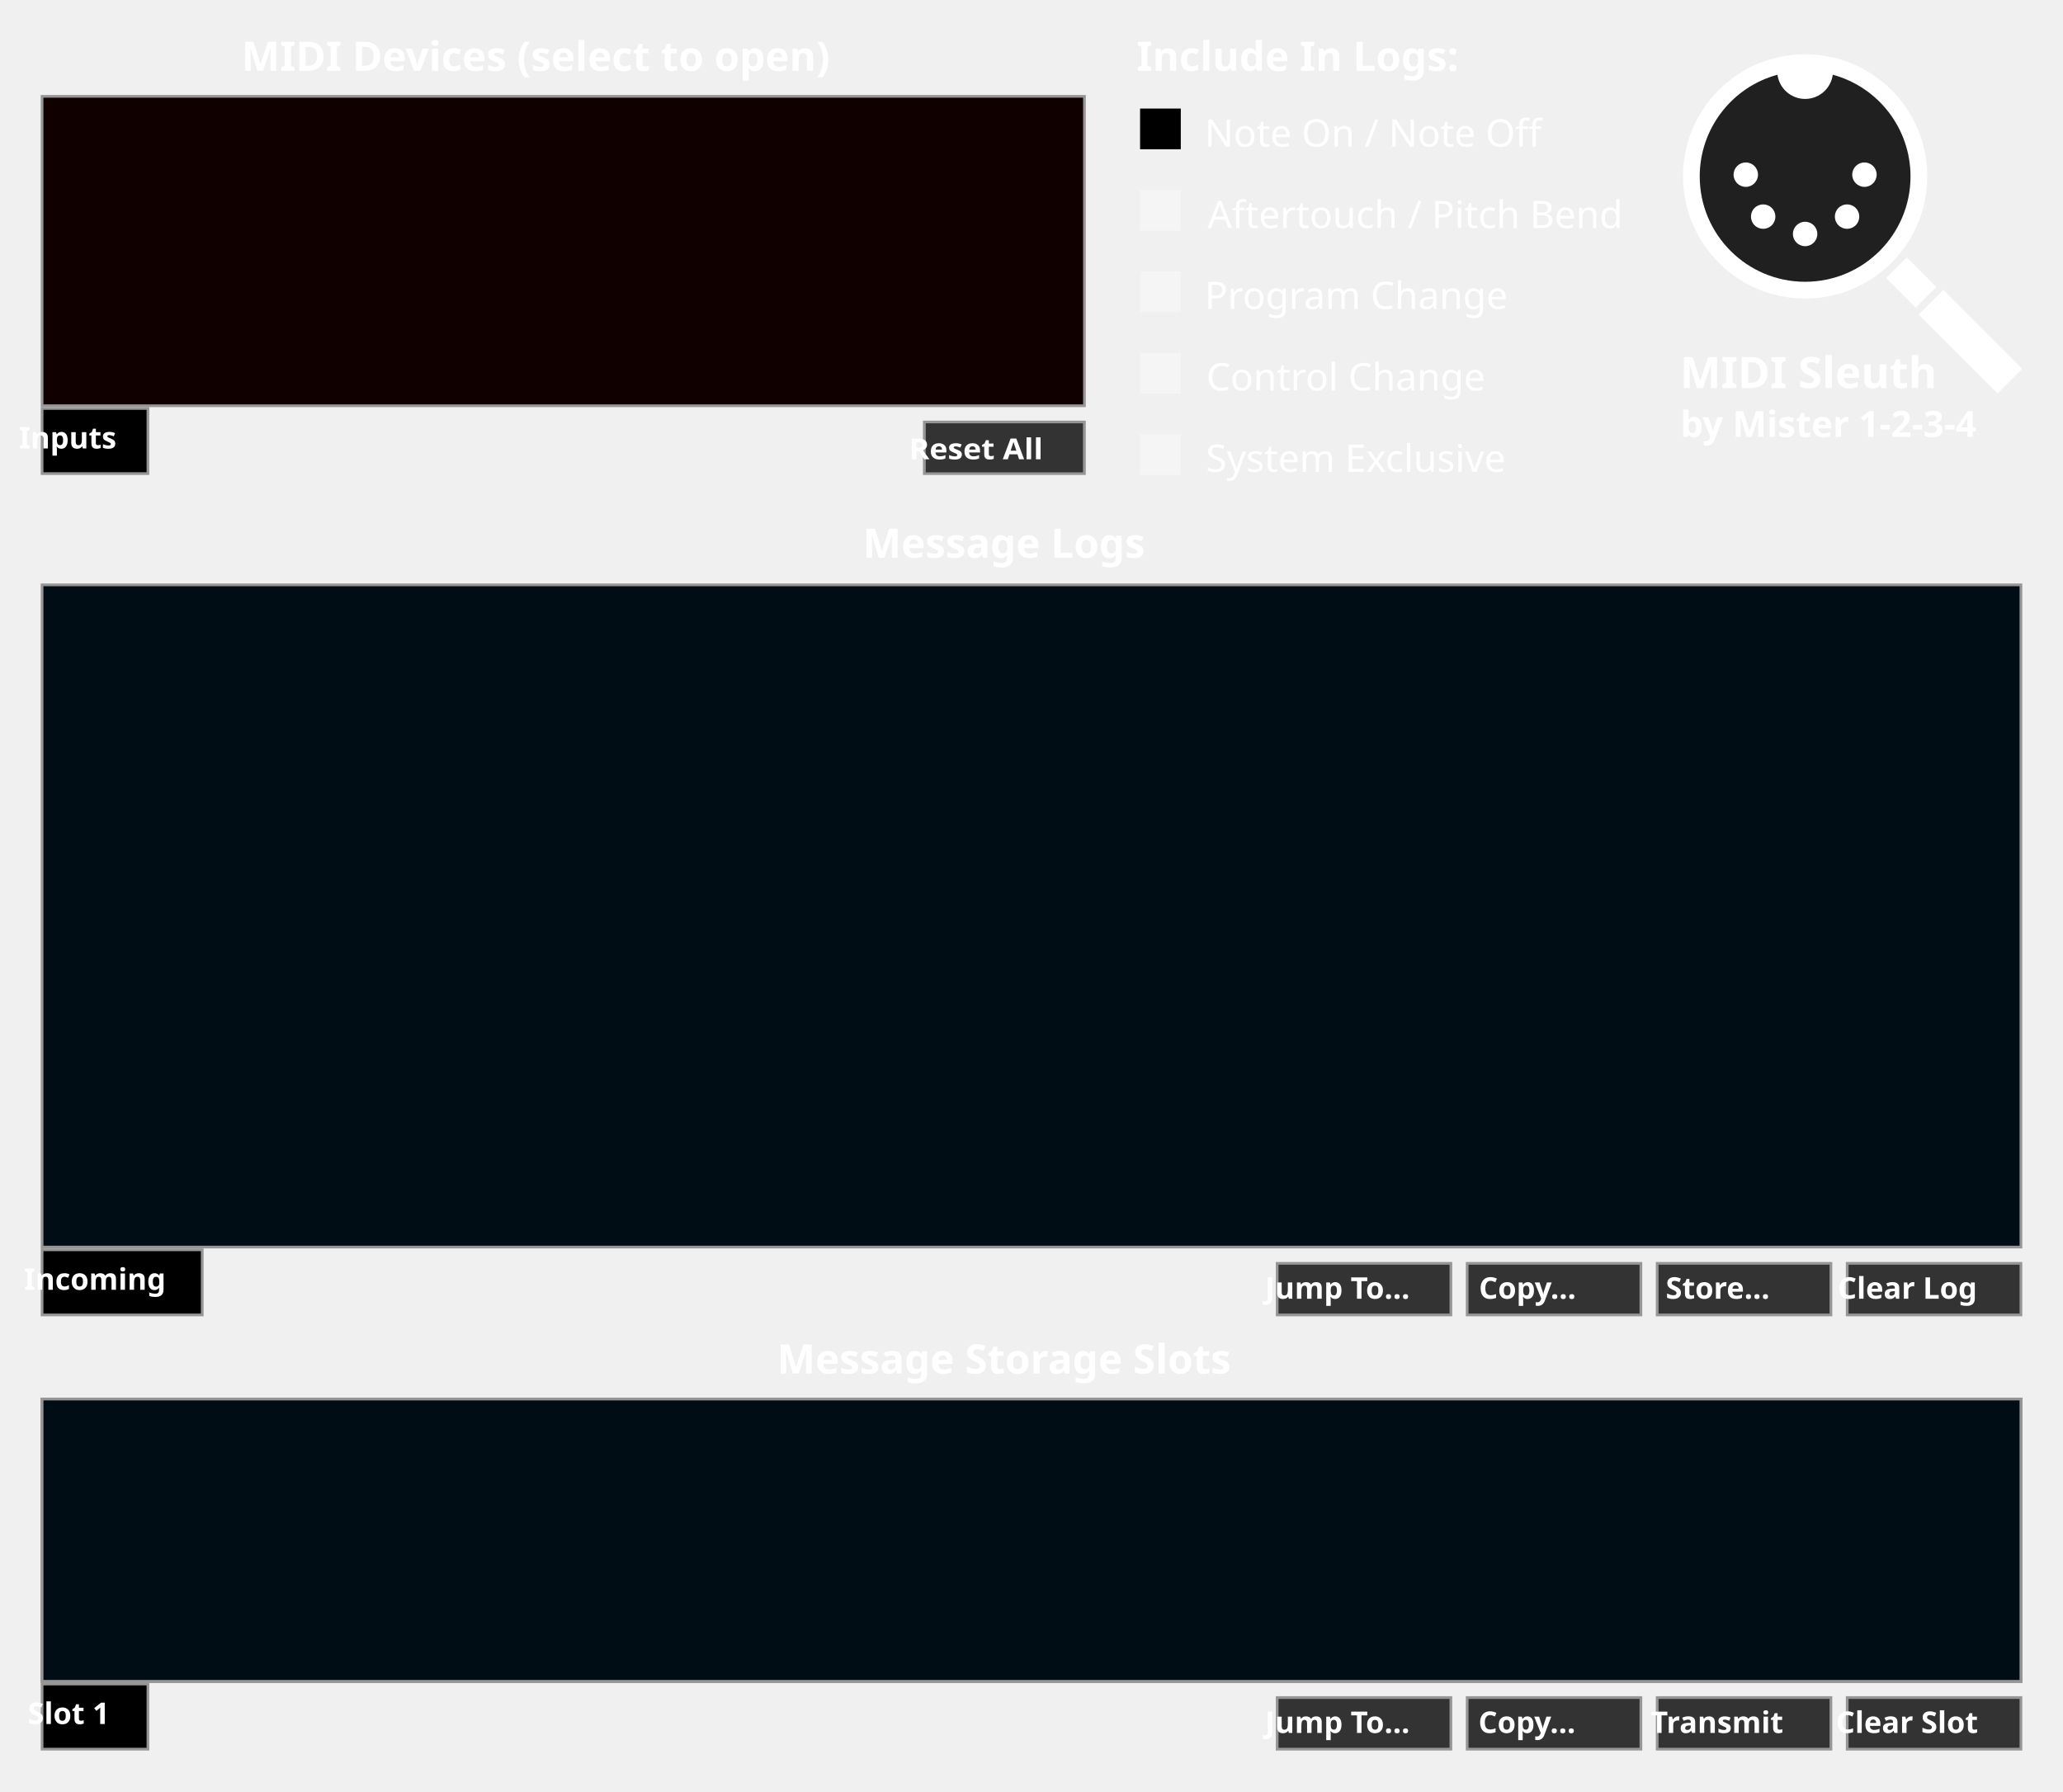
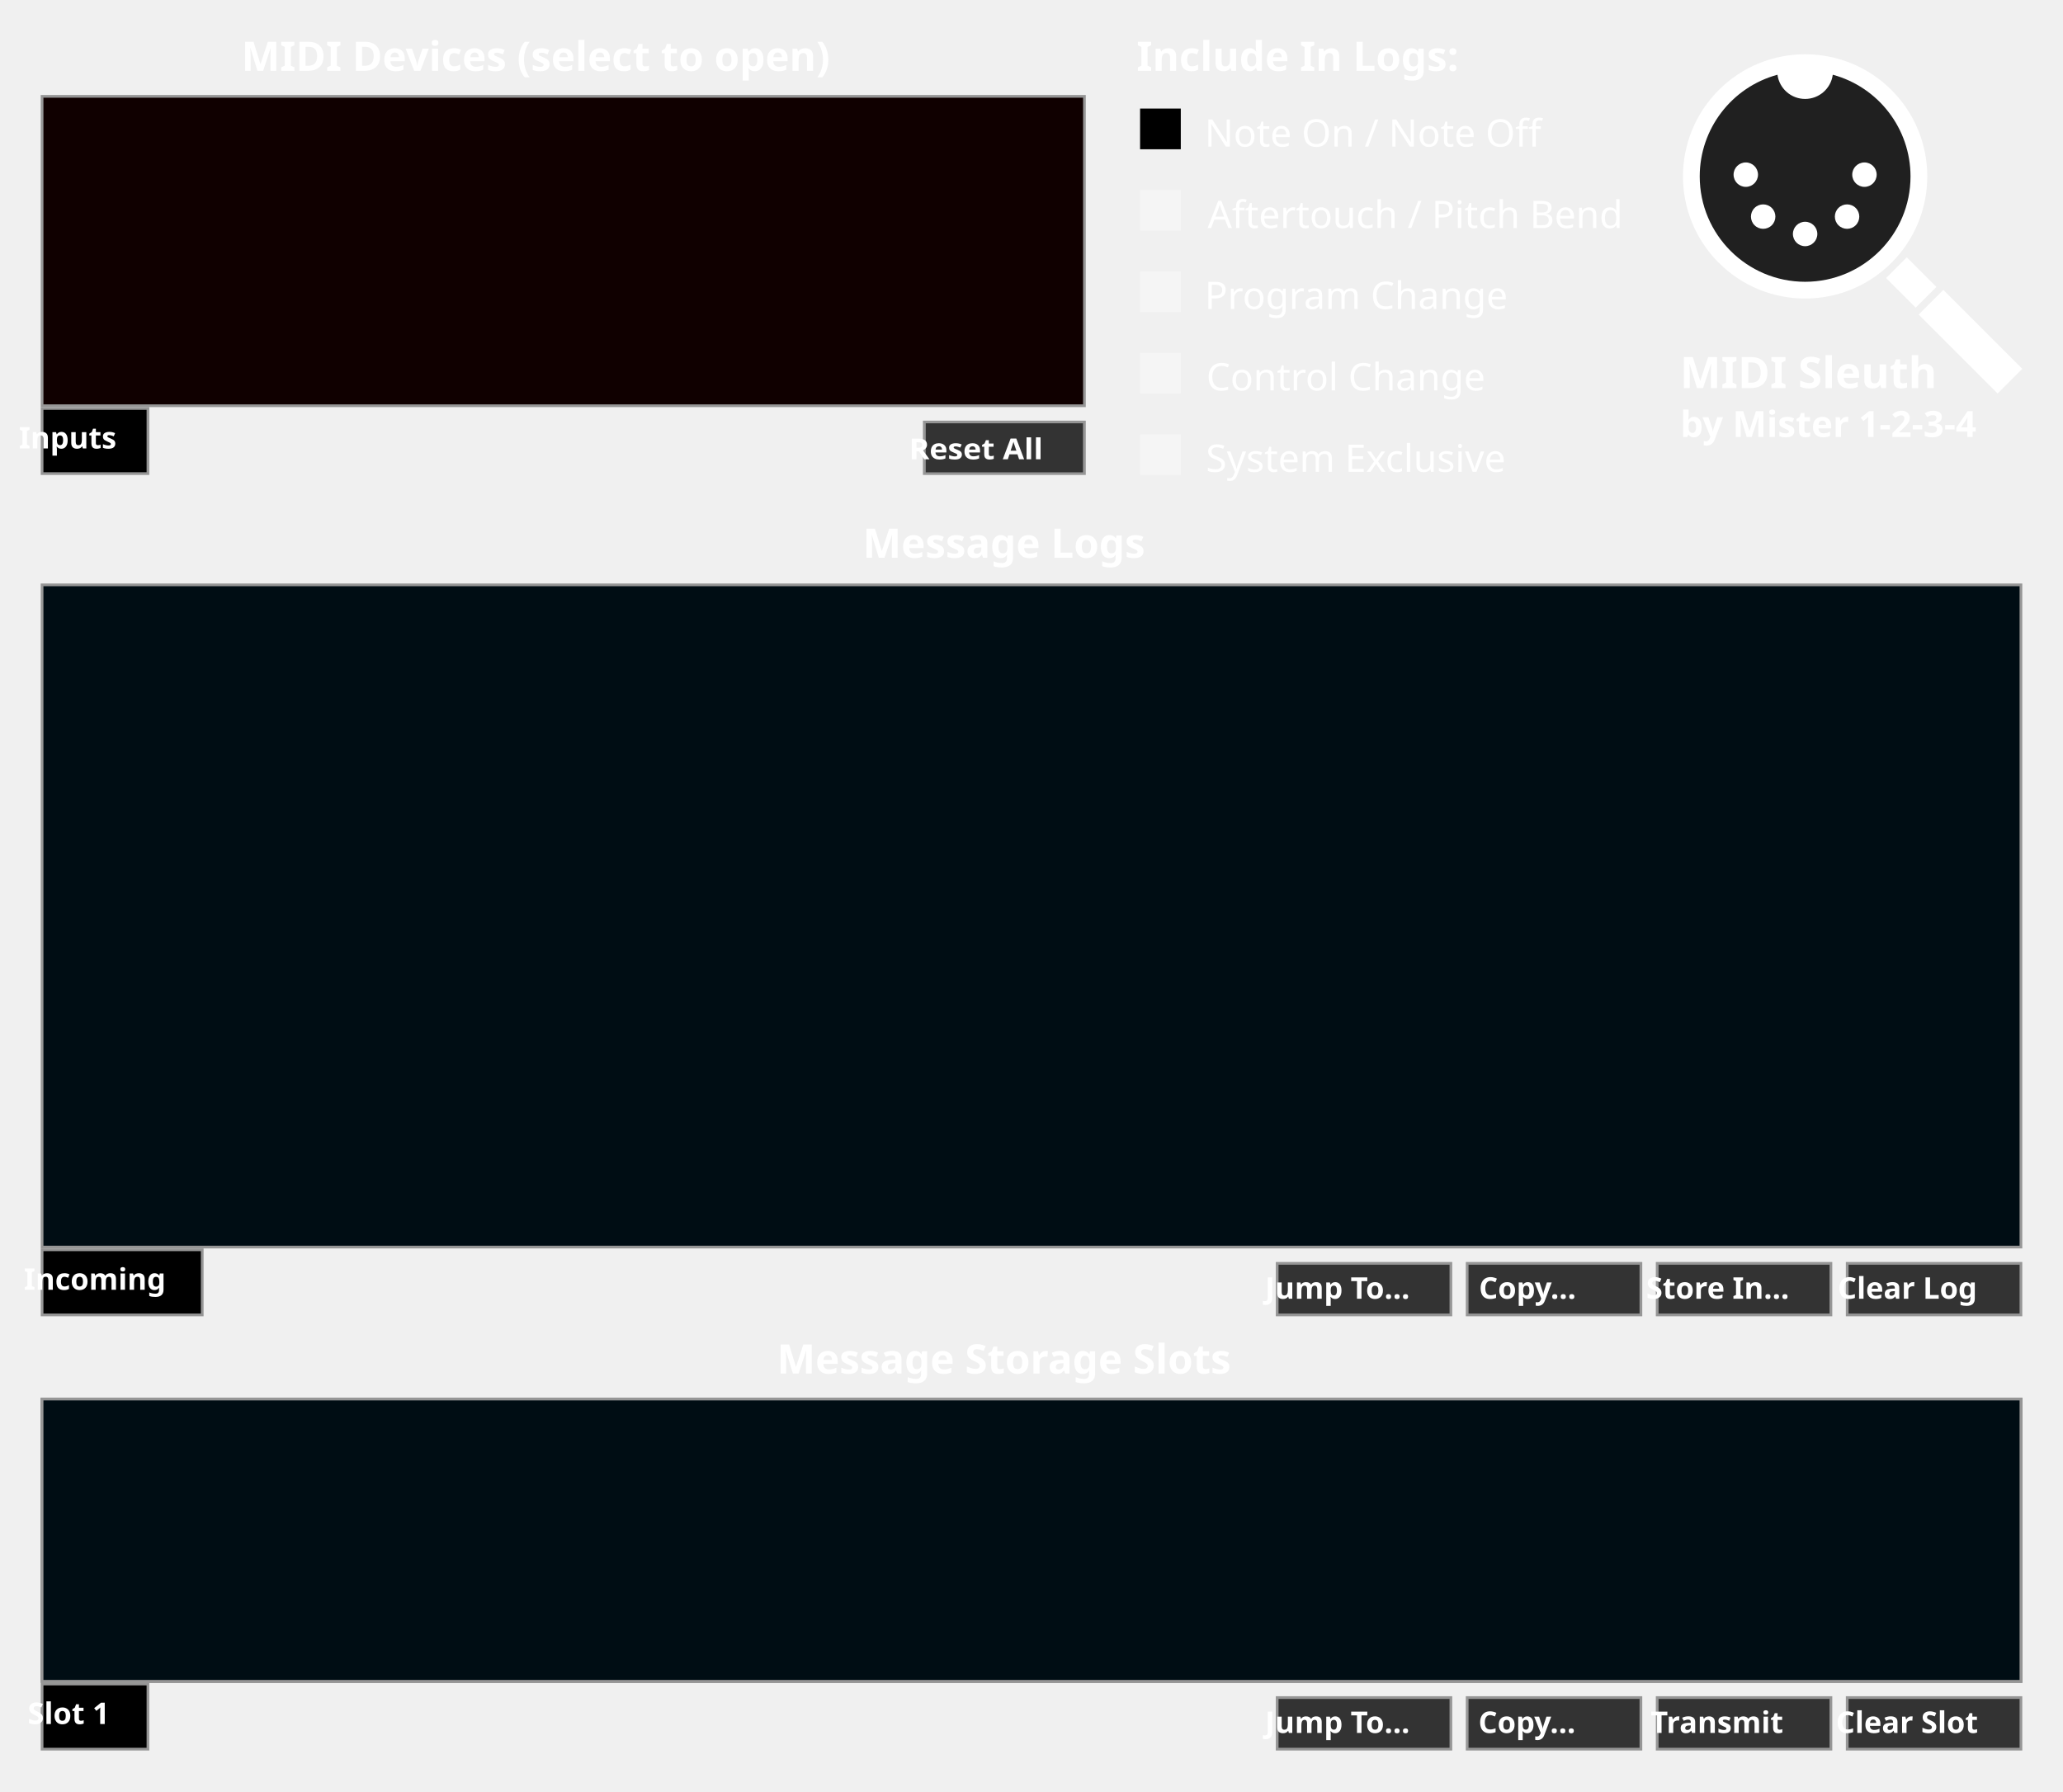
<svg xmlns="http://www.w3.org/2000/svg" width="760" height="660" viewBox="0 0 760 660" version="1.1" id="svg5">
  <defs id="defs2" />
  <g id="layer1">
    <g id="g11" transform="translate(659,-8.076478)">
      <rect style="fill:#333333;fill-opacity:1;stroke:#969696;stroke-width:1;stroke-dasharray:none;stroke-opacity:1;paint-order:normal" id="rect11" width="64" height="19" x="21.5" y="633.576" />
      <text xml:space="preserve" style="font-style:normal;font-variant:normal;font-weight:600;font-stretch:normal;font-size:11px;font-family:'Segoe UI';-inkscape-font-specification:'Segoe UI Semi-Bold';font-variant-ligatures:normal;font-variant-caps:normal;font-variant-numeric:normal;font-variant-east-asian:normal;text-align:center;text-anchor:middle;fill:#ffffff;fill-opacity:1;stroke:none;stroke-width:1;stroke-dasharray:none;paint-order:normal" x="53.538" y="646.606" id="text11">
        <tspan id="tspan11" x="53.538" y="646.606" style="font-style:normal;font-variant:normal;font-weight:600;font-stretch:normal;font-size:11px;font-family:'Segoe UI';-inkscape-font-specification:'Segoe UI Semi-Bold';font-variant-ligatures:normal;font-variant-caps:normal;font-variant-numeric:normal;font-variant-east-asian:normal;stroke-width:1">Clear Slot</tspan>
      </text>
    </g>
    <g id="g7" transform="translate(584,-8.076478)">
      <rect style="fill:#333333;fill-opacity:1;stroke:#969696;stroke-width:1;stroke-dasharray:none;stroke-opacity:1;paint-order:normal" id="rect6" width="64" height="19" x="26.5" y="633.576" />
      <text xml:space="preserve" style="font-style:normal;font-variant:normal;font-weight:600;font-stretch:normal;font-size:11px;font-family:'Segoe UI';-inkscape-font-specification:'Segoe UI Semi-Bold';font-variant-ligatures:normal;font-variant-caps:normal;font-variant-numeric:normal;font-variant-east-asian:normal;text-align:center;text-anchor:middle;fill:#ffffff;fill-opacity:1;stroke:none;stroke-width:1;stroke-dasharray:none;paint-order:normal" x="58.538" y="646.606" id="text7">
        <tspan id="tspan7" x="58.538" y="646.606" style="font-style:normal;font-variant:normal;font-weight:600;font-stretch:normal;font-size:11px;font-family:'Segoe UI';-inkscape-font-specification:'Segoe UI Semi-Bold';font-variant-ligatures:normal;font-variant-caps:normal;font-variant-numeric:normal;font-variant-east-asian:normal;stroke-width:1">Transmit</tspan>
      </text>
    </g>
    <g id="g18" transform="translate(514,-8.076478)">
      <rect style="fill:#333333;fill-opacity:1;stroke:#969696;stroke-width:1;stroke-dasharray:none;stroke-opacity:1;paint-order:normal" id="rect18" width="64" height="19" x="26.5" y="633.576" />
      <text xml:space="preserve" style="font-style:normal;font-variant:normal;font-weight:600;font-stretch:normal;font-size:11px;font-family:'Segoe UI';-inkscape-font-specification:'Segoe UI Semi-Bold';font-variant-ligatures:normal;font-variant-caps:normal;font-variant-numeric:normal;font-variant-east-asian:normal;text-align:center;text-anchor:middle;fill:#ffffff;fill-opacity:1;stroke:none;stroke-width:1;stroke-dasharray:none;paint-order:normal" x="58.538" y="646.606" id="text18">
        <tspan id="tspan18" x="58.538" y="646.606" style="font-style:normal;font-variant:normal;font-weight:600;font-stretch:normal;font-size:11px;font-family:'Segoe UI';-inkscape-font-specification:'Segoe UI Semi-Bold';font-variant-ligatures:normal;font-variant-caps:normal;font-variant-numeric:normal;font-variant-east-asian:normal;stroke-width:1">Copy...</tspan>
      </text>
    </g>
    <g id="g8" transform="translate(449,-8.076478)">
      <rect style="fill:#333333;fill-opacity:1;stroke:#969696;stroke-width:1;stroke-dasharray:none;stroke-opacity:1;paint-order:normal" id="rect7" width="64" height="19" x="21.5" y="633.576" />
      <text xml:space="preserve" style="font-style:normal;font-variant:normal;font-weight:600;font-stretch:normal;font-size:11px;font-family:'Segoe UI';-inkscape-font-specification:'Segoe UI Semi-Bold';font-variant-ligatures:normal;font-variant-caps:normal;font-variant-numeric:normal;font-variant-east-asian:normal;text-align:center;text-anchor:middle;fill:#ffffff;fill-opacity:1;stroke:none;stroke-width:1;stroke-dasharray:none;paint-order:normal" x="53.723" y="646.606" id="text8">
        <tspan id="tspan8" x="53.723" y="646.606" style="font-style:normal;font-variant:normal;font-weight:600;font-stretch:normal;font-size:11px;font-family:'Segoe UI';-inkscape-font-specification:'Segoe UI Semi-Bold';font-variant-ligatures:normal;font-variant-caps:normal;font-variant-numeric:normal;font-variant-east-asian:normal;stroke-width:1">Jump To...</tspan>
      </text>
    </g>
    <g id="g9" transform="translate(-5,50)">
      <rect style="fill:#000000;stroke:#969696;stroke-width:1;stroke-dasharray:none;stroke-opacity:1" id="rect8" width="39" height="24" x="20.5" y="570.5" />
      <text xml:space="preserve" style="font-style:normal;font-variant:normal;font-weight:600;font-stretch:normal;font-size:11px;font-family:'Segoe UI';-inkscape-font-specification:'Segoe UI, Semi-Bold';font-variant-ligatures:normal;font-variant-caps:normal;font-variant-numeric:normal;font-variant-east-asian:normal;text-align:center;text-anchor:middle;fill:#333333;fill-opacity:1;stroke:none;stroke-width:15" x="40.266" y="585.242" id="text9">
        <tspan id="tspan9" x="40.266" y="585.242" style="font-style:normal;font-variant:normal;font-weight:600;font-stretch:normal;font-size:11px;font-family:'Segoe UI';-inkscape-font-specification:'Segoe UI Semi-Bold';font-variant-ligatures:normal;font-variant-caps:normal;font-variant-numeric:normal;font-variant-east-asian:normal;fill:#ffffff">Slot 1</tspan>
      </text>
    </g>
    <rect style="fill:#100000;fill-opacity:1;stroke:#969696;stroke-width:1;stroke-dasharray:none;stroke-opacity:1;paint-order:normal" id="rect9" width="729" height="104" x="15.5" y="515.5" ry="0" rx="0" />
    <rect style="display:inline;fill:#120c00;fill-opacity:1;stroke:#969696;stroke-width:1;stroke-dasharray:none;stroke-opacity:1;paint-order:normal" id="rect12" width="729" height="104" x="15.5" y="515.5" ry="0" rx="0" />
    <rect style="display:inline;fill:#121200;fill-opacity:1;stroke:#969696;stroke-width:1;stroke-dasharray:none;stroke-opacity:1;paint-order:normal" id="rect13" width="729" height="104" x="15.5" y="515.5" ry="0" rx="0" />
    <rect style="display:inline;fill:#03100f;fill-opacity:1;stroke:#969696;stroke-width:1;stroke-dasharray:none;stroke-opacity:1;paint-order:normal" id="rect14" width="729" height="104" x="15.5" y="515.5" ry="0" rx="0" />
    <rect style="display:inline;fill:#000d14;fill-opacity:1;stroke:#969696;stroke-width:1;stroke-dasharray:none;stroke-opacity:1;paint-order:normal" id="rect15" width="729" height="104" x="15.5" y="515.5" ry="0" rx="0" />
    <rect style="fill:none;fill-opacity:1;stroke:none;stroke-width:1;stroke-dasharray:none;paint-order:normal" id="rect10" width="730" height="20" x="15" y="495" />
    <text xml:space="preserve" style="font-style:normal;font-variant:normal;font-weight:600;font-stretch:normal;font-size:15px;font-family:'Segoe UI';-inkscape-font-specification:'Segoe UI, Semi-Bold';font-variant-ligatures:normal;font-variant-caps:normal;font-variant-numeric:normal;font-variant-east-asian:normal;text-align:center;text-anchor:middle;fill:#ffffff;fill-opacity:1;stroke:none;stroke-width:1;stroke-dasharray:none;paint-order:normal" x="379.604" y="506.104" id="text10">
      <tspan id="tspan10" x="379.604" y="506.104" style="font-style:normal;font-variant:normal;font-weight:600;font-stretch:normal;font-size:15px;font-family:'Segoe UI';-inkscape-font-specification:'Segoe UI, Semi-Bold';font-variant-ligatures:normal;font-variant-caps:normal;font-variant-numeric:normal;font-variant-east-asian:normal">Message Storage Slots</tspan>
    </text>
    <g id="g13454" transform="translate(659,-168.0765)">
      <rect style="fill:#333333;fill-opacity:1;stroke:#969696;stroke-width:1;stroke-dasharray:none;stroke-opacity:1;paint-order:normal" id="rect13448" width="64" height="19" x="21.5" y="633.576" />
      <text xml:space="preserve" style="font-style:normal;font-variant:normal;font-weight:600;font-stretch:normal;font-size:11px;font-family:'Segoe UI';-inkscape-font-specification:'Segoe UI Semi-Bold';font-variant-ligatures:normal;font-variant-caps:normal;font-variant-numeric:normal;font-variant-east-asian:normal;text-align:center;text-anchor:middle;fill:#ffffff;fill-opacity:1;stroke:none;stroke-width:1;stroke-dasharray:none;paint-order:normal" x="53.69" y="646.606" id="text13452">
        <tspan id="tspan13450" x="53.69" y="646.606" style="font-style:normal;font-variant:normal;font-weight:600;font-stretch:normal;font-size:11px;font-family:'Segoe UI';-inkscape-font-specification:'Segoe UI Semi-Bold';font-variant-ligatures:normal;font-variant-caps:normal;font-variant-numeric:normal;font-variant-east-asian:normal;stroke-width:1">Clear Log</tspan>
      </text>
    </g>
    <g id="g19" transform="translate(589,-168.0765)">
      <rect style="fill:#333333;fill-opacity:1;stroke:#969696;stroke-width:1;stroke-dasharray:none;stroke-opacity:1;paint-order:normal" id="rect19" width="64" height="19" x="21.5" y="633.576" />
      <text xml:space="preserve" style="font-style:normal;font-variant:normal;font-weight:600;font-stretch:normal;font-size:11px;font-family:'Segoe UI';-inkscape-font-specification:'Segoe UI Semi-Bold';font-variant-ligatures:normal;font-variant-caps:normal;font-variant-numeric:normal;font-variant-east-asian:normal;text-align:center;text-anchor:middle;fill:#ffffff;fill-opacity:1;stroke:none;stroke-width:1;stroke-dasharray:none;paint-order:normal" x="53.723" y="646.606" id="text19">
-         <tspan id="tspan19" x="55.235" y="646.606" style="font-style:normal;font-variant:normal;font-weight:600;font-stretch:normal;font-size:11px;font-family:'Segoe UI';-inkscape-font-specification:'Segoe UI Semi-Bold';font-variant-ligatures:normal;font-variant-caps:normal;font-variant-numeric:normal;font-variant-east-asian:normal;stroke-width:1">Store... </tspan>
+         <tspan id="tspan19" x="55.235" y="646.606" style="font-style:normal;font-variant:normal;font-weight:600;font-stretch:normal;font-size:11px;font-family:'Segoe UI';-inkscape-font-specification:'Segoe UI Semi-Bold';font-variant-ligatures:normal;font-variant-caps:normal;font-variant-numeric:normal;font-variant-east-asian:normal;stroke-width:1">Store In... </tspan>
      </text>
    </g>
    <g id="g17" transform="translate(519,-168.0765)">
      <rect style="fill:#333333;fill-opacity:1;stroke:#969696;stroke-width:1;stroke-dasharray:none;stroke-opacity:1;paint-order:normal" id="rect17" width="64" height="19" x="21.5" y="633.576" />
      <text xml:space="preserve" style="font-style:normal;font-variant:normal;font-weight:600;font-stretch:normal;font-size:11px;font-family:'Segoe UI';-inkscape-font-specification:'Segoe UI Semi-Bold';font-variant-ligatures:normal;font-variant-caps:normal;font-variant-numeric:normal;font-variant-east-asian:normal;text-align:center;text-anchor:middle;fill:#ffffff;fill-opacity:1;stroke:none;stroke-width:1;stroke-dasharray:none;paint-order:normal" x="53.723" y="646.606" id="text17">
        <tspan x="53.723" y="646.606" style="font-style:normal;font-variant:normal;font-weight:600;font-stretch:normal;font-size:11px;font-family:'Segoe UI';-inkscape-font-specification:'Segoe UI Semi-Bold';font-variant-ligatures:normal;font-variant-caps:normal;font-variant-numeric:normal;font-variant-east-asian:normal;stroke-width:1" id="tspan20">Copy...</tspan>
      </text>
    </g>
    <g id="g2" transform="translate(449,-168.0765)">
      <rect style="fill:#333333;fill-opacity:1;stroke:#969696;stroke-width:1;stroke-dasharray:none;stroke-opacity:1;paint-order:normal" id="rect2" width="64" height="19" x="21.5" y="633.576" />
      <text xml:space="preserve" style="font-style:normal;font-variant:normal;font-weight:600;font-stretch:normal;font-size:11px;font-family:'Segoe UI';-inkscape-font-specification:'Segoe UI Semi-Bold';font-variant-ligatures:normal;font-variant-caps:normal;font-variant-numeric:normal;font-variant-east-asian:normal;text-align:center;text-anchor:middle;fill:#ffffff;fill-opacity:1;stroke:none;stroke-width:1;stroke-dasharray:none;paint-order:normal" x="53.723" y="646.606" id="text2">
        <tspan id="tspan2" x="53.723" y="646.606" style="font-style:normal;font-variant:normal;font-weight:600;font-stretch:normal;font-size:11px;font-family:'Segoe UI';-inkscape-font-specification:'Segoe UI Semi-Bold';font-variant-ligatures:normal;font-variant-caps:normal;font-variant-numeric:normal;font-variant-east-asian:normal;stroke-width:1">Jump To...</tspan>
      </text>
    </g>
    <g id="g1" transform="translate(-4.999999,-110)">
      <rect style="fill:#000000;stroke:#969696;stroke-width:1;stroke-dasharray:none;stroke-opacity:1" id="rect1" width="59" height="24" x="20.5" y="570.5" />
      <text xml:space="preserve" style="font-style:normal;font-variant:normal;font-weight:normal;font-stretch:normal;font-size:11px;font-family:'Segoe UI';-inkscape-font-specification:'Segoe UI';font-variant-ligatures:normal;font-variant-caps:normal;font-variant-numeric:normal;font-variant-east-asian:normal;text-align:center;text-anchor:middle;fill:#333333;fill-opacity:1;stroke:none;stroke-width:15" x="49.941" y="585.242" id="text9516-9">
        <tspan id="tspan9514-4" x="49.941" y="585.242" style="font-style:normal;font-variant:normal;font-weight:600;font-stretch:normal;font-size:11px;font-family:'Segoe UI';-inkscape-font-specification:'Segoe UI Semi-Bold';font-variant-ligatures:normal;font-variant-caps:normal;font-variant-numeric:normal;font-variant-east-asian:normal;fill:#ffffff">Incoming</tspan>
      </text>
    </g>
    <rect style="fill:#000d14;fill-opacity:1;stroke:#969696;stroke-width:1;stroke-dasharray:none;stroke-opacity:1;paint-order:normal" id="rect16" width="729" height="244" x="15.5" y="215.5" ry="0" rx="0" />
    <rect style="display:none;fill:#100000;fill-opacity:1;stroke:#969696;stroke-width:1;stroke-dasharray:none;stroke-opacity:1;paint-order:normal" id="rect1901" width="729" height="244" x="15.5" y="215.5" ry="0" rx="0" />
    <rect style="display:none;fill:#031000;fill-opacity:1;stroke:#969696;stroke-width:1;stroke-dasharray:none;stroke-opacity:1;paint-order:normal" id="rect4" width="729" height="244" x="15.5" y="215.5" ry="0" rx="0" />
    <rect style="fill:none;fill-opacity:1;stroke:none;stroke-width:1;stroke-dasharray:none;paint-order:normal" id="rect5" width="730" height="20" x="15" y="195" />
    <text xml:space="preserve" style="font-style:normal;font-variant:normal;font-weight:600;font-stretch:normal;font-size:15px;font-family:'Segoe UI';-inkscape-font-specification:'Segoe UI, Semi-Bold';font-variant-ligatures:normal;font-variant-caps:normal;font-variant-numeric:normal;font-variant-east-asian:normal;text-align:center;text-anchor:middle;fill:#ffffff;fill-opacity:1;stroke:none;stroke-width:1;stroke-dasharray:none;paint-order:normal" x="379.604" y="205.503" id="text6">
      <tspan id="tspan6" x="379.604" y="205.503" style="font-style:normal;font-variant:normal;font-weight:600;font-stretch:normal;font-size:15px;font-family:'Segoe UI';-inkscape-font-specification:'Segoe UI, Semi-Bold';font-variant-ligatures:normal;font-variant-caps:normal;font-variant-numeric:normal;font-variant-east-asian:normal">Message Logs</tspan>
    </text>
    <g id="g10381" transform="translate(-245.5062,-107)">
      <rect style="fill:#ffffff;fill-opacity:0.329;stroke:none;stroke-width:10.902" id="rect10368" width="15" height="15" x="665.506" y="267" ry="0" />
      <text xml:space="preserve" style="font-style:normal;font-variant:normal;font-weight:normal;font-stretch:normal;font-size:14px;font-family:'Segoe UI';-inkscape-font-specification:'Segoe UI';font-variant-ligatures:normal;font-variant-caps:normal;font-variant-numeric:normal;font-variant-east-asian:normal;fill:#333333;fill-opacity:1;stroke:none;stroke-width:15" x="689.754" y="280.857" id="text10372">
        <tspan x="689.754" y="280.857" style="font-style:normal;font-variant:normal;font-weight:normal;font-stretch:normal;font-size:14px;font-family:'Segoe UI';-inkscape-font-specification:'Segoe UI';font-variant-ligatures:normal;font-variant-caps:normal;font-variant-numeric:normal;font-variant-east-asian:normal;fill:#ffffff" id="tspan10374">System Exclusive</tspan>
      </text>
    </g>
    <g id="g10402" transform="translate(-106.574,-137)">
      <rect style="fill:#ffffff;fill-opacity:0.329;stroke:none;stroke-width:10.902" id="rect10362" width="15" height="15" x="526.574" y="267" ry="0" />
      <text xml:space="preserve" style="font-style:normal;font-variant:normal;font-weight:normal;font-stretch:normal;font-size:14px;font-family:'Segoe UI';-inkscape-font-specification:'Segoe UI';font-variant-ligatures:normal;font-variant-caps:normal;font-variant-numeric:normal;font-variant-east-asian:normal;fill:#333333;fill-opacity:1;stroke:none;stroke-width:15" x="550.986" y="280.857" id="text10366">
        <tspan id="tspan10364" x="550.986" y="280.857" style="font-style:normal;font-variant:normal;font-weight:normal;font-stretch:normal;font-size:14px;font-family:'Segoe UI';-inkscape-font-specification:'Segoe UI';font-variant-ligatures:normal;font-variant-caps:normal;font-variant-numeric:normal;font-variant-east-asian:normal;fill:#ffffff">Control Change</tspan>
      </text>
    </g>
    <g id="g10397" transform="translate(37.49956,-167)">
      <rect style="fill:#ffffff;fill-opacity:0.329;stroke:none;stroke-width:10.902" id="rect10356" width="15" height="15" x="382.5" y="267" ry="0" />
      <text xml:space="preserve" style="font-style:normal;font-variant:normal;font-weight:normal;font-stretch:normal;font-size:14px;font-family:'Segoe UI';-inkscape-font-specification:'Segoe UI';font-variant-ligatures:normal;font-variant-caps:normal;font-variant-numeric:normal;font-variant-east-asian:normal;fill:#333333;fill-opacity:1;stroke:none;stroke-width:15" x="406.29" y="280.857" id="text10360">
        <tspan id="tspan10358" x="406.29" y="280.857" style="font-style:normal;font-variant:normal;font-weight:normal;font-stretch:normal;font-size:14px;font-family:'Segoe UI';-inkscape-font-specification:'Segoe UI';font-variant-ligatures:normal;font-variant-caps:normal;font-variant-numeric:normal;font-variant-east-asian:normal;fill:#ffffff">Program Change</tspan>
      </text>
    </g>
    <g id="g10392" transform="translate(220.2233,-197)">
      <rect style="fill:#ffffff;fill-opacity:0.33;stroke:none;stroke-width:10.902" id="rect10350" width="15" height="15" x="199.776" y="267" ry="0" />
      <text xml:space="preserve" style="font-style:normal;font-variant:normal;font-weight:normal;font-stretch:normal;font-size:14px;font-family:'Segoe UI';-inkscape-font-specification:'Segoe UI';font-variant-ligatures:normal;font-variant-caps:normal;font-variant-numeric:normal;font-variant-east-asian:normal;fill:#333333;fill-opacity:1;stroke:none;stroke-width:15" x="224.66" y="281.029" id="text10354">
        <tspan id="tspan10352" x="224.66" y="281.029" style="font-style:normal;font-variant:normal;font-weight:normal;font-stretch:normal;font-size:14px;font-family:'Segoe UI';-inkscape-font-specification:'Segoe UI';font-variant-ligatures:normal;font-variant-caps:normal;font-variant-numeric:normal;font-variant-east-asian:normal;fill:#ffffff">Aftertouch / Pitch Bend</tspan>
      </text>
    </g>
    <g id="g10387" transform="translate(334.9996,-226.9998)">
      <rect style="fill:#000000;fill-opacity:1;stroke:none;stroke-width:10.902" id="rect3451" width="15" height="15" x="85" y="267" ry="0" />
      <text xml:space="preserve" style="font-style:normal;font-variant:normal;font-weight:normal;font-stretch:normal;font-size:14px;font-family:'Segoe UI';-inkscape-font-specification:'Segoe UI';font-variant-ligatures:normal;font-variant-caps:normal;font-variant-numeric:normal;font-variant-east-asian:normal;fill:#333333;fill-opacity:1;stroke:none;stroke-width:15" x="108.79" y="281.029" id="text10348">
        <tspan id="tspan10346" x="108.79" y="281.029" style="font-style:normal;font-variant:normal;font-weight:normal;font-stretch:normal;font-size:14px;font-family:'Segoe UI';-inkscape-font-specification:'Segoe UI';font-variant-ligatures:normal;font-variant-caps:normal;font-variant-numeric:normal;font-variant-east-asian:normal;fill:#ffffff">Note On / Note Off</tspan>
      </text>
    </g>
    <text xml:space="preserve" style="font-style:normal;font-variant:normal;font-weight:600;font-stretch:normal;font-size:15px;font-family:'Segoe UI';-inkscape-font-specification:'Segoe UI, Semi-Bold';font-variant-ligatures:normal;font-variant-caps:normal;font-variant-numeric:normal;font-variant-east-asian:normal;fill:#333333;fill-opacity:1;stroke:none;stroke-width:15" x="418.711" y="26.104" id="text9516">
      <tspan x="418.711" y="26.104" style="font-style:normal;font-variant:normal;font-weight:600;font-stretch:normal;font-size:15px;font-family:'Segoe UI';-inkscape-font-specification:'Segoe UI, Semi-Bold';font-variant-ligatures:normal;font-variant-caps:normal;font-variant-numeric:normal;font-variant-east-asian:normal;fill:#ffffff" id="tspan1">Include In Logs:</tspan>
    </text>
    <g id="g13446" transform="matrix(1.072032,0,0,1,299.6056,-448)" style="stroke-width:0.966">
      <rect style="fill:#333333;fill-opacity:1;stroke:#969696;stroke-width:0.966;stroke-dasharray:none;stroke-opacity:1;paint-order:normal" id="rect14996-6" width="55.003" height="19.034" x="38.163" y="603.483" />
      <text xml:space="preserve" style="font-style:normal;font-variant:normal;font-weight:600;font-stretch:normal;font-size:10.624px;font-family:'Segoe UI';-inkscape-font-specification:'Segoe UI Semi-Bold';font-variant-ligatures:normal;font-variant-caps:normal;font-variant-numeric:normal;font-variant-east-asian:normal;text-align:center;text-anchor:middle;fill:#ffffff;fill-opacity:1;stroke:none;stroke-width:0.966;stroke-dasharray:none;paint-order:normal" x="65.591" y="617.222" id="text10022-1-1">
        <tspan id="tspan10020-8-2" x="65.591" y="617.222" style="font-style:normal;font-variant:normal;font-weight:600;font-stretch:normal;font-size:10.624px;font-family:'Segoe UI';-inkscape-font-specification:'Segoe UI Semi-Bold';font-variant-ligatures:normal;font-variant-caps:normal;font-variant-numeric:normal;font-variant-east-asian:normal;stroke-width:0.966">Reset All</tspan>
      </text>
    </g>
    <g id="g1-4" transform="translate(-4.999999,-420)">
      <rect style="fill:#000000;stroke:#969696;stroke-width:1;stroke-dasharray:none;stroke-opacity:1" id="rect1-5" width="39" height="24" x="20.5" y="570.5" />
      <text xml:space="preserve" style="font-style:normal;font-variant:normal;font-weight:normal;font-stretch:normal;font-size:11px;font-family:'Segoe UI';-inkscape-font-specification:'Segoe UI';font-variant-ligatures:normal;font-variant-caps:normal;font-variant-numeric:normal;font-variant-east-asian:normal;text-align:center;text-anchor:middle;fill:#333333;fill-opacity:1;stroke:none;stroke-width:15" x="39.933" y="585.242" id="text9516-9-9">
        <tspan id="tspan9514-4-4" x="39.933" y="585.242" style="font-style:normal;font-variant:normal;font-weight:600;font-stretch:normal;font-size:11px;font-family:'Segoe UI';-inkscape-font-specification:'Segoe UI Semi-Bold';font-variant-ligatures:normal;font-variant-caps:normal;font-variant-numeric:normal;font-variant-east-asian:normal;fill:#ffffff">Inputs</tspan>
      </text>
    </g>
    <rect style="display:inline;fill:#100000;fill-opacity:1;stroke:#969696;stroke-width:1;stroke-dasharray:none;stroke-opacity:1;paint-order:normal" id="rect6525" width="384" height="114" x="15.5" y="35.5" ry="0" rx="0" />
    <rect style="display:none;fill:#031000;fill-opacity:1;stroke:#969696;stroke-width:1;stroke-dasharray:none;stroke-opacity:1;paint-order:normal" id="rect3" width="384" height="114" x="15.5" y="35.5" ry="0" rx="0" />
    <rect style="fill:none;fill-opacity:1;stroke:none;stroke-width:1;stroke-dasharray:none;paint-order:normal" id="rect7566" width="385" height="20" x="15" y="15" />
    <text xml:space="preserve" style="font-style:normal;font-variant:normal;font-weight:600;font-stretch:normal;font-size:15px;font-family:'Segoe UI';-inkscape-font-specification:'Segoe UI, Semi-Bold';font-variant-ligatures:normal;font-variant-caps:normal;font-variant-numeric:normal;font-variant-east-asian:normal;text-align:center;text-anchor:middle;fill:#ffffff;fill-opacity:1;stroke:none;stroke-width:1;stroke-dasharray:none;paint-order:normal" x="207.104" y="26.104" id="text6581">
      <tspan id="tspan6579" x="207.104" y="26.104" style="font-style:normal;font-variant:normal;font-weight:600;font-stretch:normal;font-size:15px;font-family:'Segoe UI';-inkscape-font-specification:'Segoe UI, Semi-Bold';font-variant-ligatures:normal;font-variant-caps:normal;font-variant-numeric:normal;font-variant-east-asian:normal">MIDI Devices (select to open)</tspan>
    </text>
    <g id="g30221" transform="matrix(0.514269,0,0,0.514269,614.8574,14.85731)" style="stroke-width:1.75">
      <circle style="fill:#ffffff;fill-opacity:1;stroke:none;stroke-width:7.051;stroke-dasharray:none;stroke-opacity:1" id="path17494" cx="137.886" cy="-4.7507547e-06" r="87.5" transform="rotate(45)" />
      <rect style="fill:#ffffff;stroke:none;stroke-width:5.329;stroke-dasharray:none;stroke-opacity:1" id="rect19000" width="30" height="21" x="230.386" y="-10.5" transform="rotate(45)" />
      <rect style="fill:#ffffff;stroke:none;stroke-width:9.494;stroke-dasharray:none;stroke-opacity:1" id="rect19000-7" width="80" height="25" x="265.386" y="-12.5" transform="rotate(45)" />
      <path id="circle21273" style="fill:#202020;fill-opacity:1;stroke:none;stroke-width:6.084;stroke-dasharray:none;stroke-opacity:1" d="M 117.311,24.646 A 20,20 0 0 1 97.5,42 20,20 0 0 1 77.69,24.656 75.5,75.5 0 0 0 22,97.5 75.5,75.5 0 0 0 97.5,173 75.5,75.5 0 0 0 173,97.5 75.5,75.5 0 0 0 117.311,24.646 Z" />
      <circle style="fill:#ffffff;fill-opacity:1;stroke:none;stroke-width:11.047;stroke-dasharray:none;stroke-opacity:1" id="path24989" cx="97.5" cy="138.75" r="8.75" />
      <circle style="fill:#ffffff;fill-opacity:1;stroke:none;stroke-width:11.047;stroke-dasharray:none;stroke-opacity:1" id="circle25023" cx="137.002" cy="41.616" r="8.75" transform="rotate(45)" />
      <circle style="fill:#ffffff;fill-opacity:1;stroke:none;stroke-width:11.047;stroke-dasharray:none;stroke-opacity:1" id="circle25027" cx="96.25" cy="-55" transform="rotate(90)" r="8.75" />
      <circle style="fill:#ffffff;fill-opacity:1;stroke:none;stroke-width:11.047;stroke-dasharray:none;stroke-opacity:1" id="circle25031" cx="0.884" cy="179.502" r="8.75" transform="rotate(-45)" />
      <circle style="fill:#ffffff;fill-opacity:1;stroke:none;stroke-width:11.047;stroke-dasharray:none;stroke-opacity:1" id="circle25035" cx="-96.25" cy="140" r="8.75" transform="rotate(-90)" />
    </g>
    <text xml:space="preserve" style="font-style:normal;font-variant:normal;font-weight:900;font-stretch:normal;font-size:16px;font-family:'Segoe UI';-inkscape-font-specification:'Segoe UI, Heavy';font-variant-ligatures:normal;font-variant-caps:normal;font-variant-numeric:normal;font-variant-east-asian:normal;writing-mode:lr-tb;direction:ltr;fill:#ffffff;fill-opacity:1;stroke:none;stroke-width:1;stroke-dasharray:none;stroke-opacity:1" x="619.027" y="161" id="text5">
      <tspan id="tspan5" x="619.027" y="161" style="font-style:normal;font-variant:normal;font-weight:600;font-stretch:normal;font-size:13.333px;font-family:Sans;-inkscape-font-specification:'Sans, Semi-Bold';font-variant-ligatures:normal;font-variant-caps:normal;font-variant-numeric:normal;font-variant-east-asian:normal">by Mister 1-2-3-4</tspan>
    </text>
    <text xml:space="preserve" style="font-style:normal;font-variant:normal;font-weight:900;font-stretch:normal;font-size:16px;font-family:'Segoe UI';-inkscape-font-specification:'Segoe UI, Heavy';font-variant-ligatures:normal;font-variant-caps:normal;font-variant-numeric:normal;font-variant-east-asian:normal;text-align:start;writing-mode:lr-tb;direction:ltr;text-anchor:start;fill:#141414;fill-opacity:1;stroke:#969696;stroke-width:1;stroke-dasharray:none;stroke-opacity:1" x="618.898" y="143" id="text3">
      <tspan x="618.898" y="143" id="tspan4" style="font-style:normal;font-variant:normal;font-weight:900;font-stretch:normal;font-size:16px;font-family:'Segoe UI';-inkscape-font-specification:'Segoe UI, Heavy';font-variant-ligatures:normal;font-variant-caps:normal;font-variant-numeric:normal;font-variant-east-asian:normal;fill:#ffffff;fill-opacity:1;stroke:none">MIDI Sleuth</tspan>
    </text>
  </g>
</svg>
